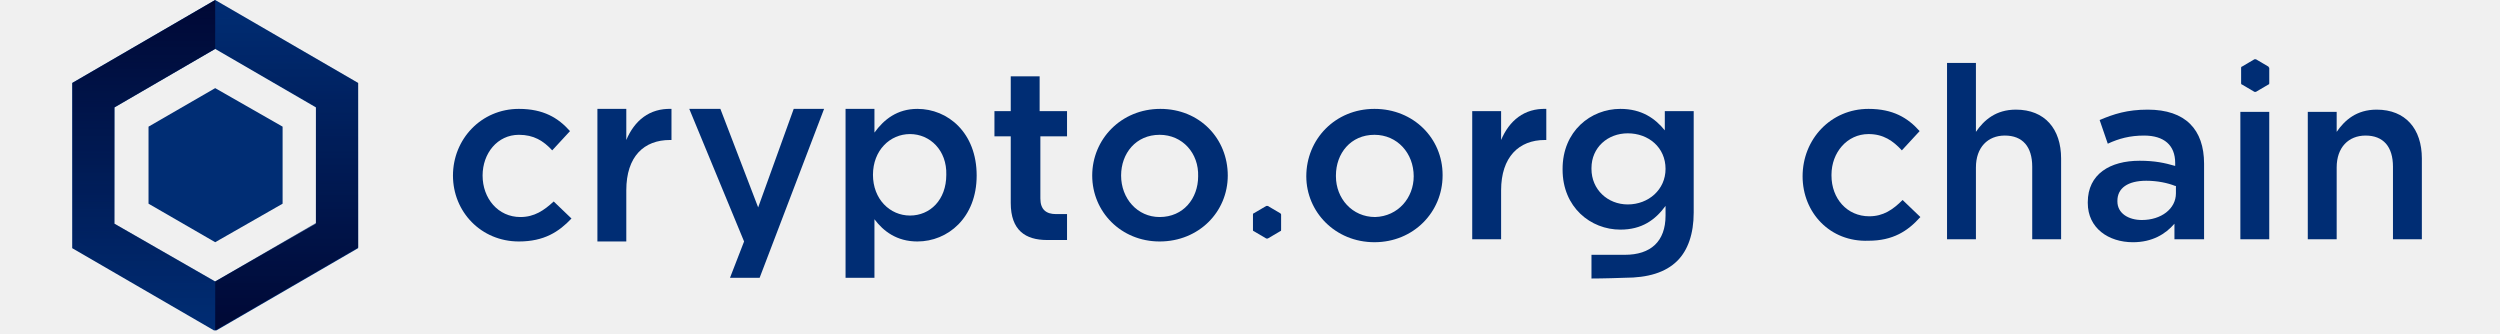
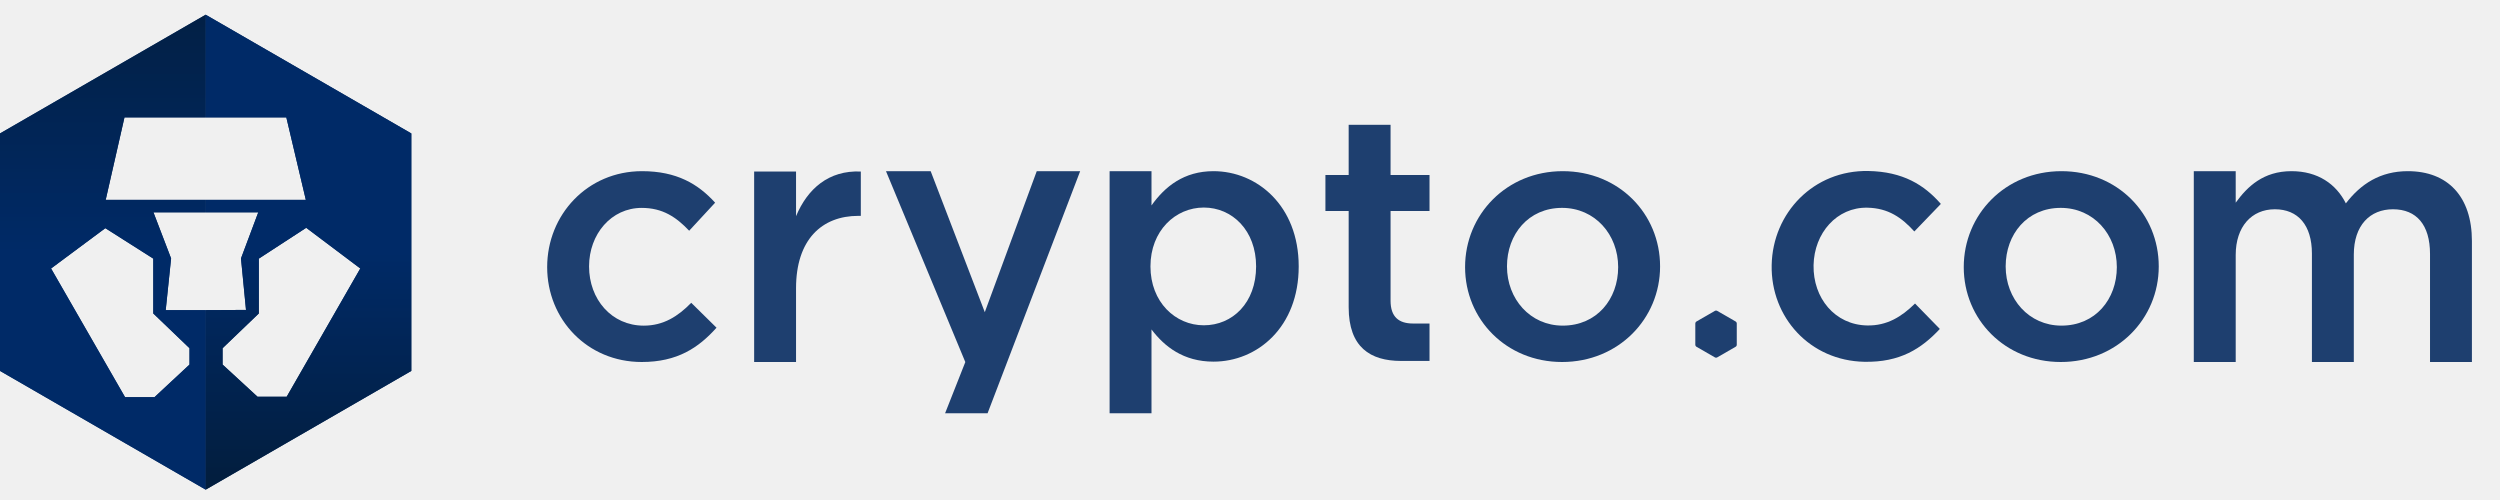
- <svg xmlns="http://www.w3.org/2000/svg" width="240" height="32" viewBox="0 0 318 45" fill="none">
-   <g clip-path="url(#clip0)">
-     <path d="M166.6 23.799C166.6 18.799 170.5 14.699 175.8 14.699C181.1 14.699 185 18.699 185 23.599V23.699C185 28.599 181.1 32.699 175.8 32.699C170.5 32.699 166.6 28.599 166.6 23.799ZM181.1 23.799C181.1 20.699 178.9 18.199 175.8 18.199C172.6 18.199 170.6 20.699 170.6 23.699V23.799C170.6 26.799 172.8 29.299 175.9 29.299C179 29.199 181.1 26.699 181.1 23.799Z" fill="#002D74" />
-     <path d="M189 14.999H192.9V18.899C194 16.299 196 14.6 199 14.7V18.899H198.8C195.3 18.899 192.9 21.2 192.9 25.7V32.3H189V14.999Z" fill="#002D74" />
-     <path d="M205.099 37.599V34.399C205.099 34.399 207.199 34.399 209.599 34.399C213.099 34.399 215.099 32.599 215.099 29.099V27.799C213.699 29.699 211.899 30.999 208.999 30.999C204.999 30.999 201.199 27.999 201.199 22.899V22.799C201.199 17.699 204.999 14.699 208.999 14.699C211.899 14.699 213.699 15.999 214.999 17.599V14.999H218.899V28.699C218.899 31.599 218.099 33.799 216.699 35.199C215.099 36.799 212.699 37.499 209.599 37.499C206.899 37.599 205.099 37.599 205.099 37.599ZM215.099 22.799C215.099 19.899 212.799 17.999 209.999 17.999C207.299 17.999 205.099 19.899 205.099 22.699V22.799C205.099 25.599 207.299 27.599 209.999 27.599C212.799 27.599 215.099 25.599 215.099 22.799Z" fill="#002D74" />
-     <path d="M163.2 29.001V31.001C163.2 31.101 163.2 31.201 163.1 31.201L161.4 32.201C161.3 32.201 161.2 32.201 161.2 32.201L159.5 31.201C159.4 31.201 159.4 31.101 159.4 31.001V29.001C159.4 28.901 159.4 28.801 159.5 28.801L161.2 27.801C161.3 27.801 161.4 27.801 161.4 27.801L163.1 28.801C163.2 28.901 163.2 28.901 163.2 29.001Z" fill="#002D74" />
-     <path d="M60.3 32.599C55.2 32.599 51.4 28.599 51.4 23.699C51.4 18.799 55.2 14.699 60.3 14.699C63.6 14.699 65.6 15.899 67.2 17.699L64.8 20.299C63.6 18.999 62.3 18.199 60.3 18.199C57.4 18.199 55.4 20.699 55.4 23.699C55.4 26.799 57.5 29.299 60.5 29.299C62.4 29.299 63.7 28.399 65 27.199L67.4 29.499C65.7 31.299 63.7 32.599 60.3 32.599Z" fill="#002D74" />
-     <path d="M74.8 32.599H70.9V14.7H74.8V18.899C75.9 16.299 77.9 14.6 80.9 14.7V18.899H80.7C77.2 18.899 74.8 21.099 74.8 25.7V32.599V32.599Z" fill="#002D74" />
-     <path d="M101.501 14.699L92.801 37.499H88.801L90.701 32.599L83.301 14.699H87.501L92.601 27.999L97.401 14.699H101.501Z" fill="#002D74" />
-     <path d="M114.1 32.599C111.3 32.599 109.5 31.199 108.3 29.599V37.499H104.4V14.699H108.3V17.899C109.6 16.099 111.4 14.699 114.1 14.699C118.2 14.699 122.1 17.899 122.1 23.699C122.1 29.399 118.2 32.599 114.1 32.599ZM113.1 18.099C110.4 18.099 108.1 20.299 108.1 23.599C108.1 26.899 110.4 29.099 113.1 29.099C115.8 29.099 118 26.999 118 23.599C118.1 20.299 115.8 18.099 113.1 18.099Z" fill="#002D74" />
-     <path d="M130.7 18.401V26.801C130.7 28.301 131.5 28.901 132.8 28.901H134.3V32.401H131.6C128.7 32.401 126.7 31.101 126.7 27.401V18.401H124.5V15.001H126.7V10.301H130.6V15.001H134.3V18.401H130.7V18.401Z" fill="#002D74" />
-     <path d="M146.799 32.599C141.599 32.599 137.699 28.599 137.699 23.699C137.699 18.799 141.599 14.699 146.899 14.699C152.199 14.699 155.999 18.699 155.999 23.699C155.999 28.599 152.099 32.599 146.799 32.599ZM146.799 18.199C143.599 18.199 141.599 20.699 141.599 23.699C141.599 26.799 143.799 29.299 146.799 29.299C149.999 29.299 151.999 26.799 151.999 23.799C152.099 20.699 149.899 18.199 146.799 18.199Z" fill="#002D74" />
-     <path d="M19.3 0L0 11.2V33.5L19.3 44.7L38.6 33.5V11.2L19.3 0ZM32.9 30.2L19.3 38L5.7 30.2V14.5L19.3 6.6L32.9 14.5V30.2Z" fill="#002D74" />
-     <g style="mix-blend-mode:multiply">
-       <path d="M19.3 6.6V0L0 11.2V33.5L19.3 44.7V38L5.7 30.2V14.5L19.3 6.6Z" fill="url(#paint0_linear)" />
-     </g>
-     <g style="mix-blend-mode:multiply">
-       <path d="M19.301 38V44.6L38.601 33.4V11.2L19.301 0V6.6L32.901 14.4V30.1L19.301 38Z" fill="url(#paint1_linear)" />
-     </g>
-     <path d="M28.401 27.498L19.301 32.698L10.301 27.498V17.098L19.301 11.898L28.401 17.098V27.498Z" fill="#002D74" />
-     <path d="M233.6 23.799C233.6 18.799 237.4 14.699 242.5 14.699C245.8 14.699 247.8 15.899 249.4 17.699L247 20.299C245.8 18.999 244.5 18.099 242.5 18.099C239.6 18.099 237.5 20.599 237.5 23.599V23.699C237.5 26.799 239.6 29.199 242.6 29.199C244.5 29.199 245.8 28.299 247.1 26.999L249.5 29.299C247.8 31.199 245.8 32.499 242.5 32.499C237.3 32.699 233.6 28.699 233.6 23.799Z" fill="#002D74" />
-     <path d="M253.1 8.5H257V17.8C258.1 16.2 259.7 14.8 262.4 14.8C266.3 14.8 268.5 17.4 268.5 21.4V32.3H264.6V22.5C264.6 19.8 263.3 18.3 260.9 18.3C258.6 18.3 257 19.9 257 22.6V32.3H253.1V8.5V8.5Z" fill="#002D74" />
-     <path d="M283.8 32.301V30.201C282.6 31.601 280.8 32.701 278.2 32.701C274.9 32.701 272.1 30.801 272.1 27.401V27.301C272.1 23.501 275.1 21.701 279.1 21.701C281.2 21.701 282.5 22.001 283.9 22.401V22.001C283.9 19.601 282.4 18.301 279.7 18.301C277.8 18.301 276.3 18.701 274.8 19.401L273.7 16.201C275.6 15.401 277.4 14.801 280.2 14.801C285.3 14.801 287.8 17.501 287.8 22.101V32.301H283.8ZM283.9 25.101C282.9 24.701 281.5 24.401 280 24.401C277.5 24.401 276.1 25.401 276.1 27.101V27.201C276.1 28.801 277.6 29.701 279.4 29.701C282 29.701 284 28.201 284 26.101V25.101H283.9Z" fill="#002D74" />
-     <path d="M292.699 15.102H296.599V32.302H292.699V15.102Z" fill="#002D74" />
-     <path d="M301.801 15.101H305.701V17.801C306.801 16.201 308.401 14.801 311.101 14.801C315.001 14.801 317.201 17.401 317.201 21.401V32.301H313.301V22.501C313.301 19.801 312.001 18.301 309.601 18.301C307.301 18.301 305.701 19.901 305.701 22.601V32.301H301.801V15.101V15.101Z" fill="#002D74" />
-     <path d="M296.601 9.2V11.2C296.601 11.3 296.601 11.4 296.501 11.4L294.801 12.4C294.701 12.4 294.601 12.4 294.601 12.4L292.901 11.4C292.801 11.4 292.801 11.3 292.801 11.2V9.2C292.801 9.1 292.801 9 292.901 9L294.601 8C294.701 8 294.801 8 294.801 8L296.501 9C296.501 9.1 296.601 9.1 296.601 9.2Z" fill="#002D74" />
-   </g>
+ <svg xmlns="http://www.w3.org/2000/svg" width="120" height="24" viewBox="0 0 120 24" fill="none">
+   <path fill-rule="evenodd" clip-rule="evenodd" d="M30.802 17.376C28.192 17.376 26.264 15.332 26.264 12.821C26.264 10.31 28.192 8.216 30.818 8.216C32.481 8.216 33.512 8.832 34.326 9.729L33.08 11.075C32.464 10.428 31.816 9.979 30.802 9.979C29.338 9.979 28.275 11.242 28.275 12.788C28.275 14.367 29.355 15.631 30.901 15.631C31.849 15.631 32.547 15.182 33.179 14.534L34.393 15.73C33.529 16.694 32.514 17.376 30.802 17.376" fill="#1E3F6F" />
+   <path fill-rule="evenodd" clip-rule="evenodd" d="M38.21 17.376H36.199V8.233H38.21V10.377C38.759 9.064 39.773 8.166 41.319 8.233V10.361H41.202C39.441 10.361 38.21 11.508 38.21 13.835V17.376Z" fill="#1E3F6F" />
+   <path fill-rule="evenodd" clip-rule="evenodd" d="M51.848 8.216L47.403 19.838H45.364L46.335 17.379L42.527 8.216H44.672L47.27 14.984L49.764 8.216H51.848Z" fill="#1E3F6F" />
+   <path fill-rule="evenodd" clip-rule="evenodd" d="M57.783 9.962C56.42 9.962 55.222 11.076 55.222 12.788C55.222 14.501 56.42 15.614 57.783 15.614C59.163 15.614 60.293 14.534 60.293 12.788C60.293 11.059 59.146 9.962 57.783 9.962M58.248 17.359C56.802 17.359 55.888 16.628 55.272 15.813V19.837H53.261V8.216H55.272V9.861C55.921 8.947 56.836 8.216 58.248 8.216C60.326 8.216 62.338 9.861 62.338 12.788C62.338 15.714 60.343 17.359 58.248 17.359" fill="#1E3F6F" />
+   <path fill-rule="evenodd" clip-rule="evenodd" d="M66.747 10.128V14.433C66.747 15.213 67.144 15.529 67.827 15.529H68.617V17.325H67.241C65.777 17.321 64.736 16.67 64.736 14.748V10.128H63.62V8.401H64.736V5.99H66.747V8.401H68.617V10.128H66.747Z" fill="#1E3F6F" />
+   <path fill-rule="evenodd" clip-rule="evenodd" d="M74.979 9.978C73.366 9.978 72.335 11.242 72.335 12.788C72.335 14.351 73.449 15.63 75.012 15.63C76.641 15.63 77.672 14.367 77.672 12.821C77.672 11.258 76.558 9.978 74.979 9.978M74.979 17.376C72.302 17.376 70.324 15.332 70.324 12.821C70.324 10.294 72.319 8.216 75.012 8.216C77.705 8.216 79.684 10.261 79.684 12.788C79.684 15.299 77.688 17.376 74.979 17.376" fill="#1E3F6F" />
+   <path fill-rule="evenodd" clip-rule="evenodd" d="M83.365 15.531V16.545C83.365 16.588 83.344 16.627 83.307 16.646L82.429 17.153C82.392 17.174 82.347 17.174 82.313 17.153L81.433 16.646C81.398 16.627 81.375 16.588 81.375 16.545V15.531C81.375 15.49 81.398 15.451 81.433 15.43L82.313 14.923C82.347 14.902 82.392 14.902 82.429 14.923L83.307 15.43C83.344 15.451 83.365 15.49 83.365 15.531" fill="#1E3F6F" />
+   <path fill-rule="evenodd" clip-rule="evenodd" d="M98.915 9.978C97.302 9.978 96.272 11.242 96.272 12.788C96.272 14.351 97.386 15.63 98.948 15.63C100.577 15.63 101.608 14.367 101.608 12.821C101.608 11.258 100.494 9.978 98.915 9.978M98.915 17.376C96.239 17.376 94.26 15.332 94.26 12.821C94.26 10.294 96.255 8.216 98.948 8.216C101.641 8.216 103.62 10.261 103.62 12.788C103.62 15.299 101.624 17.376 98.915 17.376" fill="#1E3F6F" />
+   <path fill-rule="evenodd" clip-rule="evenodd" d="M89.49 17.366C86.88 17.316 84.991 15.234 85.04 12.724C85.088 10.215 87.056 8.158 89.682 8.208C91.344 8.24 92.363 8.874 93.161 9.788L91.888 11.11C91.286 10.45 90.646 9.989 89.632 9.969C88.169 9.941 87.081 11.184 87.051 12.73C87.021 14.309 88.078 15.593 89.623 15.622C90.571 15.641 91.277 15.205 91.921 14.569L93.112 15.789C92.23 16.736 91.203 17.398 89.49 17.366" fill="#1E3F6F" />
+   <path fill-rule="evenodd" clip-rule="evenodd" d="M115.577 8.216C117.489 8.216 118.652 9.429 118.652 11.574V17.376H116.641V12.189C116.641 10.793 115.992 10.045 114.862 10.045C113.765 10.045 112.983 10.809 112.983 12.223V17.376H110.972V12.172C110.972 10.809 110.306 10.045 109.193 10.045C108.079 10.045 107.314 10.876 107.314 12.239V17.376H105.302V8.216H107.314V9.729C107.88 8.948 108.645 8.216 109.991 8.216C111.254 8.216 112.135 8.832 112.601 9.762C113.316 8.832 114.247 8.216 115.577 8.216" fill="#1E3F6F" />
+   <path fill-rule="evenodd" clip-rule="evenodd" d="M13.761 19.043H12.361L10.684 17.499V16.714L12.423 15.046V12.414L14.698 10.934L17.294 12.887L13.761 19.043ZM7.954 14.885L8.213 12.405L7.365 10.193H12.396L11.567 12.405L11.807 14.876L9.872 14.885H7.954ZM9.096 17.499L7.419 19.061H6.001L2.451 12.887L5.055 10.952L7.357 12.414V15.046L9.096 16.714V17.499ZM5.975 5.634H13.744L14.68 9.595H5.073L5.975 5.634ZM9.872 0.706L0 6.405V17.804L9.872 23.504L19.744 17.804V6.405L9.872 0.706Z" fill="#1E3F6F" />
+   <path fill-rule="evenodd" clip-rule="evenodd" d="M0 6.405L9.872 0.706V5.634H5.975L5.073 9.595H9.872V10.193H7.366L8.213 12.405L7.955 14.885H9.872V23.504L0 17.804V6.405ZM9.096 17.499V16.714L7.357 15.046V12.414L5.055 10.952L2.451 12.887L6.001 19.061H7.419L9.096 17.499Z" fill="url(#paint0_linear_4271_2532)" />
+   <mask id="mask0_4271_2532" style="mask-type:alpha" maskUnits="userSpaceOnUse" x="0" y="0" width="10" height="24">
+     <path fill-rule="evenodd" clip-rule="evenodd" d="M0 6.405L9.872 0.706V5.634H5.975L5.073 9.595H9.872V10.193H7.366L8.213 12.405L7.955 14.885H9.872V23.504L0 17.804V6.405ZM9.096 17.499V16.714L7.357 15.046V12.414L5.055 10.952L2.451 12.887L6.001 19.061H7.419L9.096 17.499Z" fill="white" />
+   </mask>
+   <g mask="url(#mask0_4271_2532)">
+ </g>
+   <path fill-rule="evenodd" clip-rule="evenodd" d="M13.76 19.043L17.294 12.887L14.698 10.934L12.424 12.414V15.046L10.684 16.714V17.499L12.361 19.043H13.76ZM9.872 0.706L19.744 6.405V17.804L9.872 23.504V14.885L11.808 14.876L11.567 12.405L12.397 10.193H9.872V9.595H14.68L13.743 5.634H9.872V0.706Z" fill="url(#paint1_linear_4271_2532)" />
+   <mask id="mask1_4271_2532" style="mask-type:alpha" maskUnits="userSpaceOnUse" x="9" y="0" width="11" height="24">
+     <path fill-rule="evenodd" clip-rule="evenodd" d="M13.76 19.043L17.294 12.887L14.698 10.934L12.424 12.414V15.046L10.684 16.714V17.499L12.361 19.043H13.76ZM9.872 0.706L19.744 6.405V17.804L9.872 23.504V14.885L11.808 14.876L11.567 12.405L12.397 10.193H9.872V9.595H14.68L13.743 5.634H9.872V0.706Z" fill="white" />
+   </mask>
+   <g mask="url(#mask1_4271_2532)">
+ </g>
  <defs>
-     <linearGradient id="paint0_linear" x1="9.664" y1="44.642" x2="9.664" y2="0" gradientUnits="userSpaceOnUse">
-       <stop stop-color="#002D74" stop-opacity="0" />
-       <stop offset="1" stop-color="#002D74" />
+     <linearGradient id="paint0_linear_4271_2532" x1="2.468" y1="0.706" x2="2.468" y2="12.105" gradientUnits="userSpaceOnUse">
+       <stop stop-color="#021E3F" />
+       <stop stop-color="#022045" />
+       <stop offset="1" stop-color="#002A67" />
    </linearGradient>
-     <linearGradient id="paint1_linear" x1="28.993" y1="44.642" x2="28.993" y2="0" gradientUnits="userSpaceOnUse">
-       <stop stop-color="#002D74" />
-       <stop offset="1" stop-color="#002D74" stop-opacity="0" />
+     <linearGradient id="paint1_linear_4271_2532" x1="17.14" y1="22.878" x2="17.14" y2="12.105" gradientUnits="userSpaceOnUse">
+       <stop stop-color="#021E3F" />
+       <stop offset="1" stop-color="#002A67" />
    </linearGradient>
-     <clipPath id="clip0">
-       <rect width="317.2" height="44.6" fill="white" />
-     </clipPath>
  </defs>
</svg>
